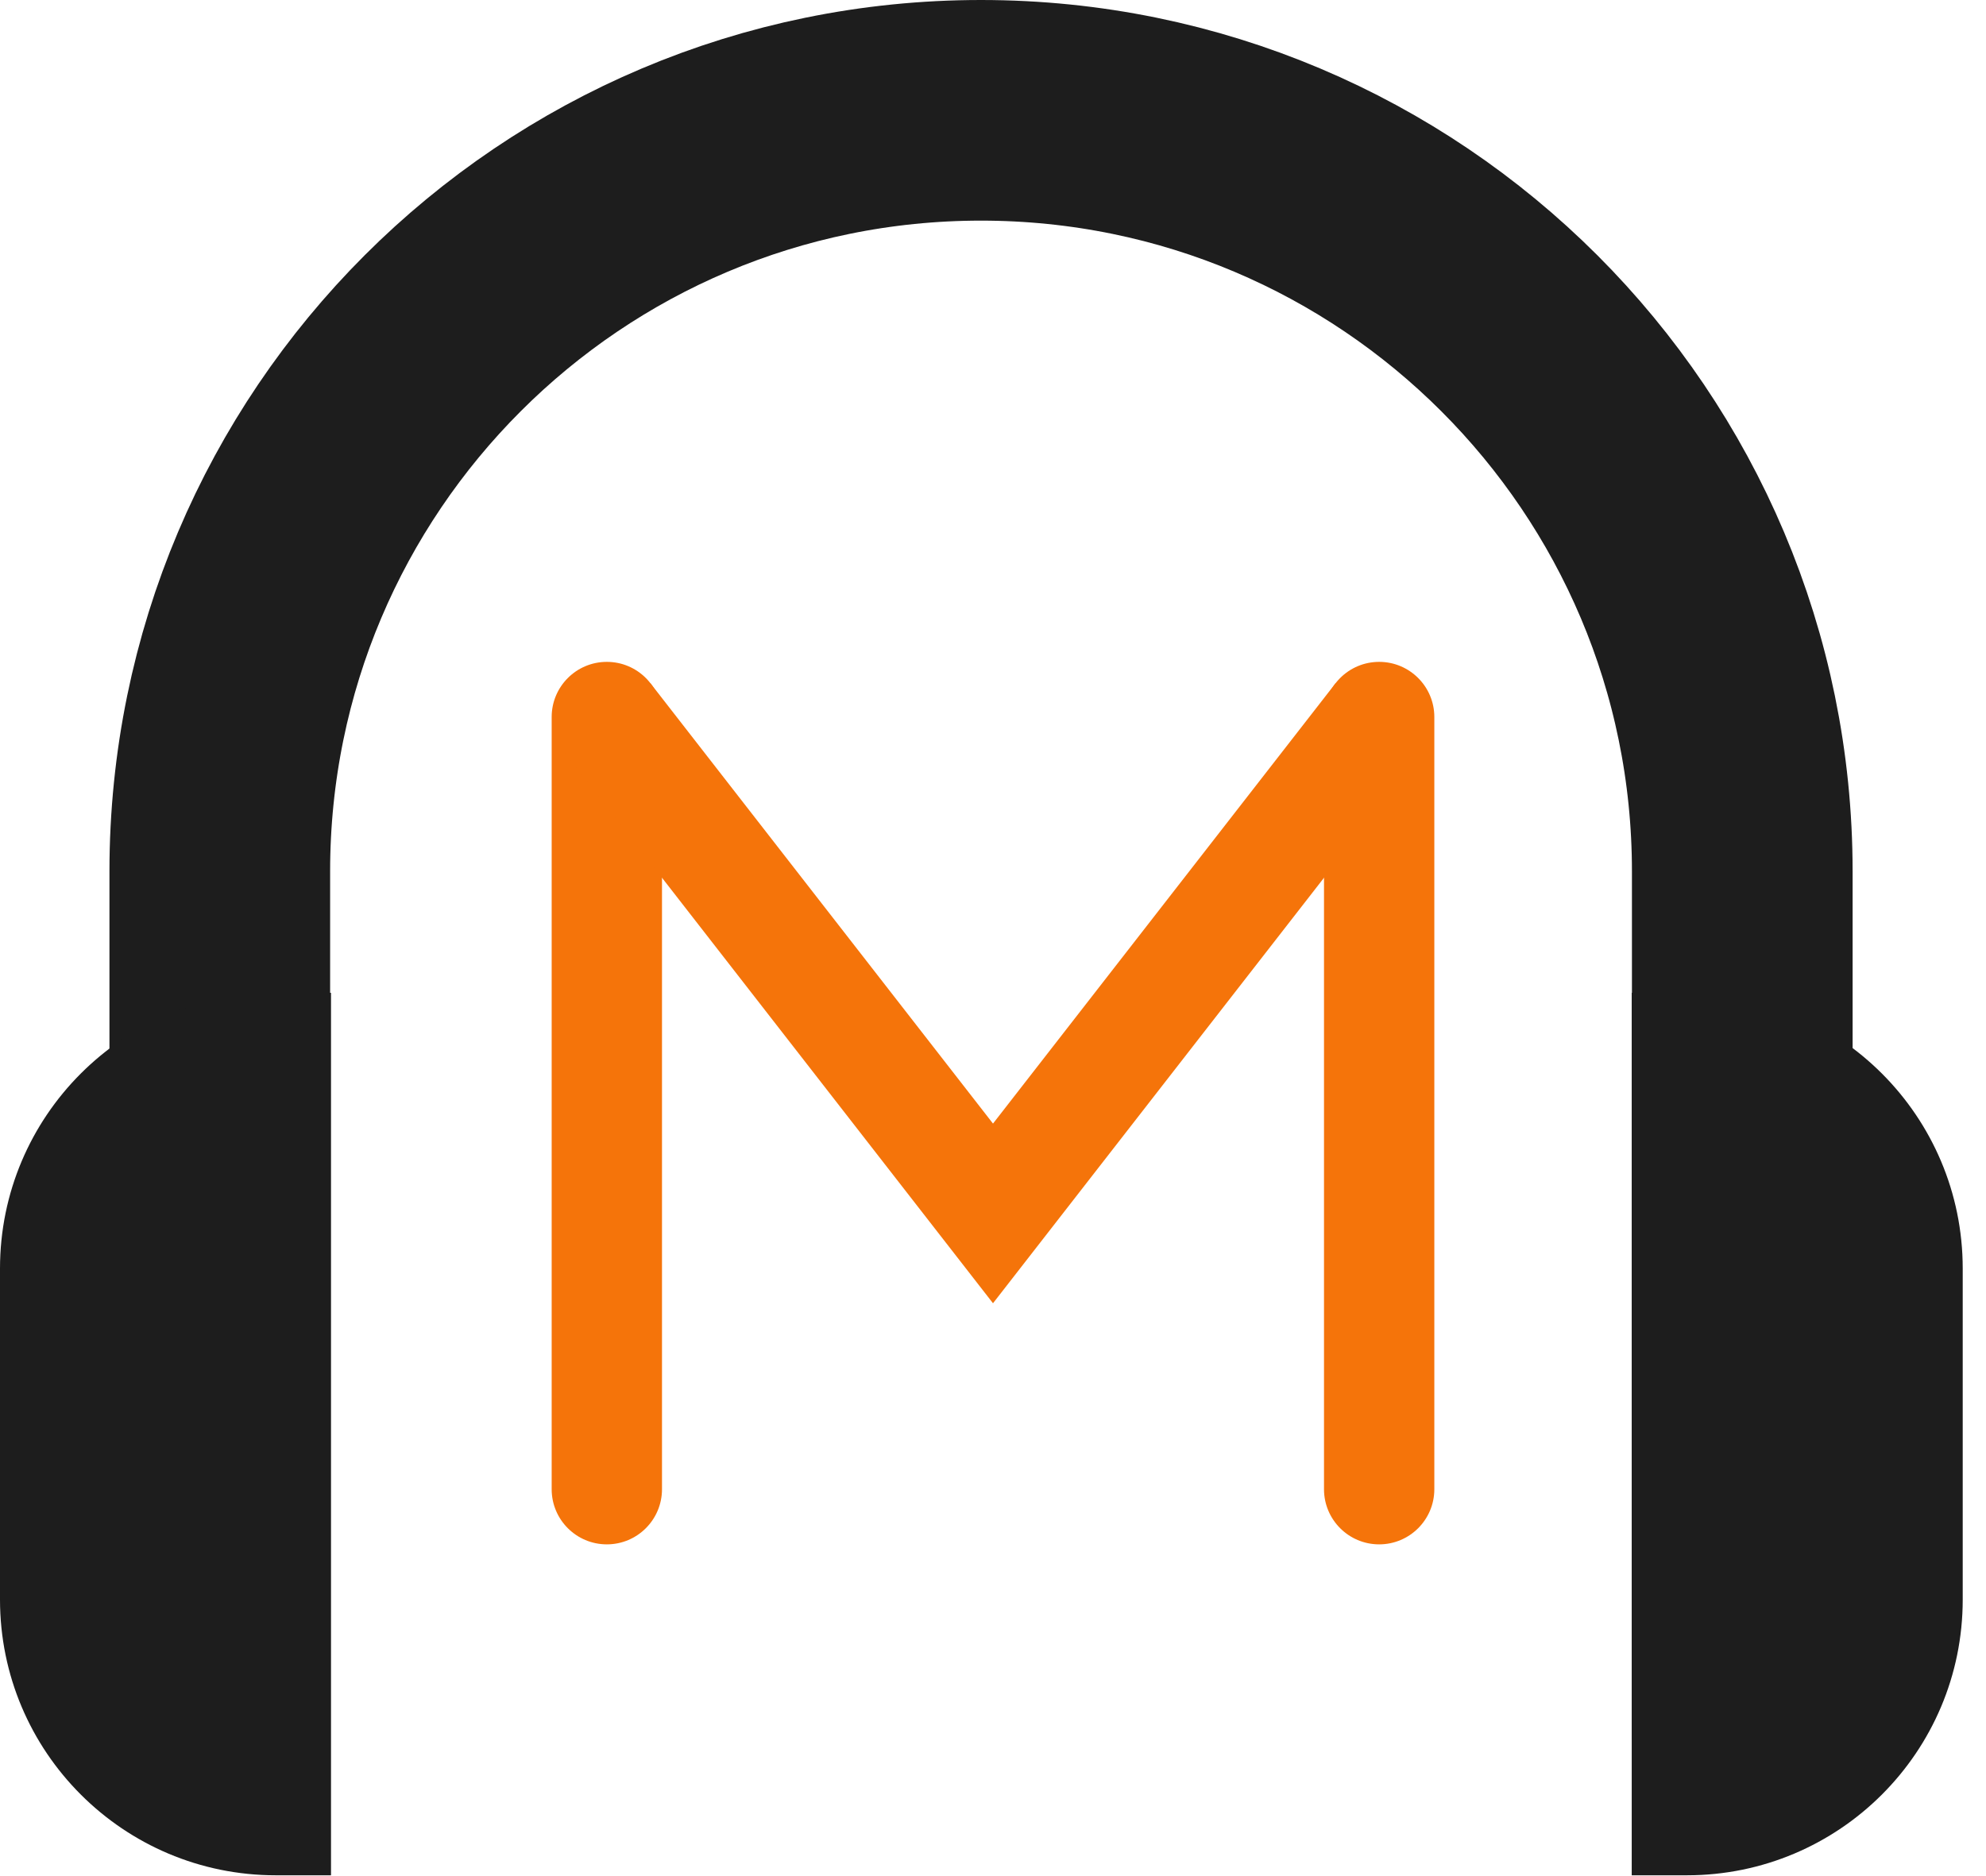
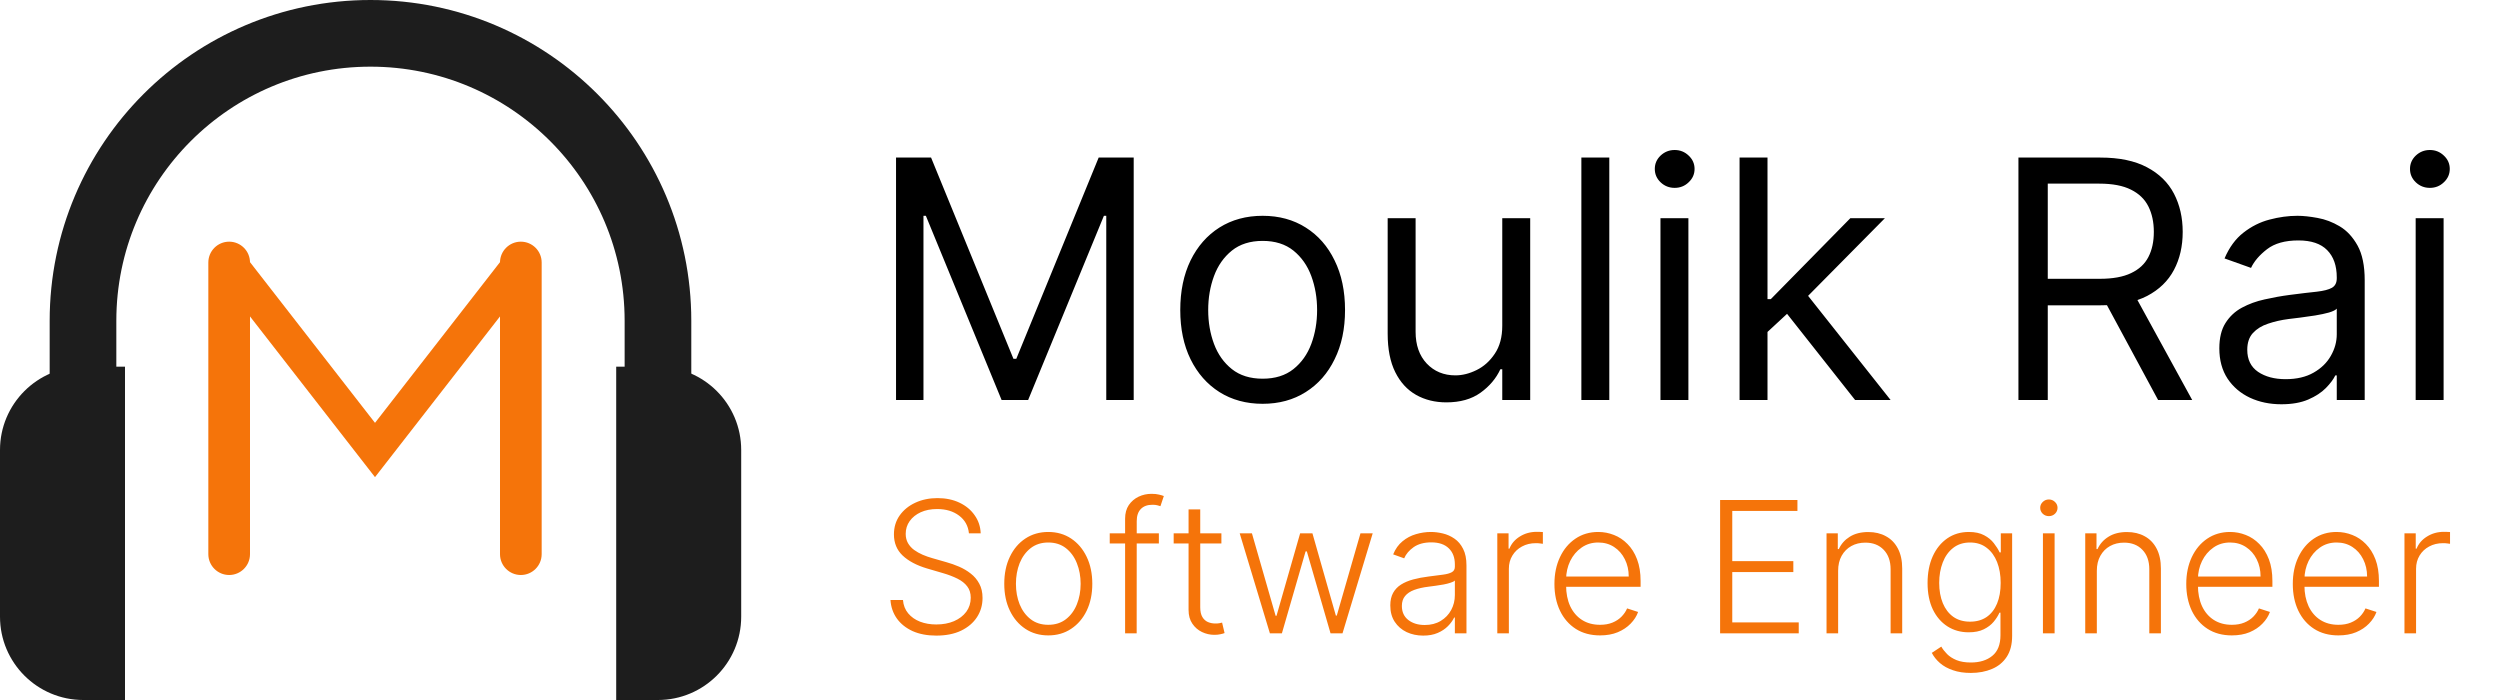
- <svg xmlns="http://www.w3.org/2000/svg" width="18" height="17" viewBox="0 0 18 17" fill="none">
-   <path d="M15.791 15.769V7.899C15.791 4.089 12.702 1 8.891 1V1C5.081 1 1.992 4.089 1.992 7.899V15.769" stroke="#1D1D1D" stroke-width="2" />
-   <path d="M3 17H2.5C1.119 17 0 15.881 0 14.5V11.5C0 10.119 1.119 9 2.5 9H3V17Z" fill="#1D1D1D" />
-   <path d="M14.789 9H15.289C16.67 9 17.789 10.119 17.789 11.5V14.5C17.789 15.881 16.67 17 15.289 17H14.789V9Z" fill="#1D1D1D" />
-   <rect x="5" y="6" width="1" height="8" rx="0.5" fill="#F5740A" />
-   <rect x="12" y="6" width="1" height="8" rx="0.5" fill="#F5740A" />
-   <path d="M12.5 6.5L9 11L5.5 6.5" stroke="#F5740A" />
+ <svg xmlns="http://www.w3.org/2000/svg" width="75" height="21" viewBox="0 0 75 21" fill="none">
+   <path d="M19.739 19.462V9.624C19.739 4.861 15.877 1 11.114 1V1C6.351 1 2.49 4.861 2.49 9.624V19.462" stroke="#1D1D1D" stroke-width="2" />
+   <path d="M3.75 21H2.5C1.119 21 0 19.881 0 18.5V13.5C0 12.119 1.119 11 2.5 11H3.75V21Z" fill="#1D1D1D" />
+   <path d="M18.486 11H19.736C21.117 11 22.236 12.119 22.236 13.5V18.5C22.236 19.881 21.117 21 19.736 21H18.486V11Z" fill="#1D1D1D" />
+   <rect x="6.25" y="7.25" width="1.25" height="10" rx="0.625" fill="#F5740A" />
+   <rect x="15" y="7.25" width="1.25" height="10" rx="0.625" fill="#F5740A" />
+   <path d="M15.625 7.875L11.25 13.5L6.875 7.875" stroke="#F5740A" />
+   <path d="M26.881 4.727H27.932L30.403 10.764H30.489L32.96 4.727H34.011V12H33.188V6.474H33.117L30.844 12H30.048L27.776 6.474H27.704V12H26.881V4.727ZM37.879 12.114C37.387 12.114 36.955 11.996 36.583 11.762C36.214 11.528 35.925 11.2 35.717 10.778C35.511 10.357 35.408 9.865 35.408 9.301C35.408 8.733 35.511 8.237 35.717 7.813C35.925 7.389 36.214 7.06 36.583 6.826C36.955 6.592 37.387 6.474 37.879 6.474C38.372 6.474 38.803 6.592 39.172 6.826C39.544 7.06 39.833 7.389 40.038 7.813C40.247 8.237 40.351 8.733 40.351 9.301C40.351 9.865 40.247 10.357 40.038 10.778C39.833 11.2 39.544 11.528 39.172 11.762C38.803 11.996 38.372 12.114 37.879 12.114ZM37.879 11.361C38.254 11.361 38.561 11.265 38.803 11.073C39.044 10.881 39.223 10.629 39.339 10.317C39.455 10.004 39.513 9.666 39.513 9.301C39.513 8.937 39.455 8.597 39.339 8.282C39.223 7.967 39.044 7.713 38.803 7.518C38.561 7.324 38.254 7.227 37.879 7.227C37.505 7.227 37.198 7.324 36.956 7.518C36.715 7.713 36.536 7.967 36.42 8.282C36.304 8.597 36.246 8.937 36.246 9.301C36.246 9.666 36.304 10.004 36.42 10.317C36.536 10.629 36.715 10.881 36.956 11.073C37.198 11.265 37.505 11.361 37.879 11.361ZM45.068 9.77V6.545H45.906V12H45.068V11.077H45.011C44.883 11.354 44.684 11.589 44.414 11.783C44.145 11.975 43.804 12.071 43.392 12.071C43.051 12.071 42.748 11.996 42.483 11.847C42.217 11.696 42.009 11.469 41.858 11.165C41.706 10.86 41.63 10.475 41.63 10.011V6.545H42.468V9.955C42.468 10.352 42.58 10.669 42.802 10.906C43.027 11.143 43.314 11.261 43.662 11.261C43.87 11.261 44.082 11.208 44.297 11.102C44.515 10.995 44.697 10.832 44.844 10.611C44.993 10.391 45.068 10.111 45.068 9.77ZM48.279 4.727V12H47.441V4.727H48.279ZM49.814 12V6.545H50.652V12H49.814ZM50.24 5.636C50.077 5.636 49.936 5.581 49.818 5.469C49.702 5.358 49.644 5.224 49.644 5.068C49.644 4.912 49.702 4.778 49.818 4.667C49.936 4.556 50.077 4.5 50.24 4.5C50.403 4.5 50.543 4.556 50.659 4.667C50.778 4.778 50.837 4.912 50.837 5.068C50.837 5.224 50.778 5.358 50.659 5.469C50.543 5.581 50.403 5.636 50.24 5.636ZM52.968 10.011L52.954 8.974H53.124L55.511 6.545H56.548L54.005 9.116H53.934L52.968 10.011ZM52.187 12V4.727H53.025V12H52.187ZM55.653 12L53.522 9.301L54.119 8.719L56.718 12H55.653ZM60.553 12V4.727H63.01C63.578 4.727 64.044 4.824 64.409 5.018C64.774 5.21 65.044 5.474 65.219 5.81C65.394 6.147 65.481 6.529 65.481 6.957C65.481 7.386 65.394 7.766 65.219 8.097C65.044 8.429 64.775 8.689 64.413 8.879C64.05 9.066 63.588 9.159 63.024 9.159H61.035V8.364H62.996C63.384 8.364 63.697 8.307 63.933 8.193C64.172 8.08 64.345 7.919 64.452 7.71C64.561 7.5 64.615 7.249 64.615 6.957C64.615 6.666 64.561 6.412 64.452 6.194C64.343 5.976 64.169 5.808 63.93 5.69C63.691 5.569 63.374 5.509 62.981 5.509H61.433V12H60.553ZM63.976 8.733L65.766 12H64.743L62.981 8.733H63.976ZM68.441 12.128C68.095 12.128 67.781 12.063 67.499 11.932C67.218 11.8 66.994 11.609 66.828 11.361C66.663 11.11 66.58 10.807 66.58 10.452C66.58 10.139 66.641 9.886 66.764 9.692C66.888 9.495 67.052 9.341 67.258 9.23C67.464 9.119 67.691 9.036 67.94 8.982C68.191 8.925 68.443 8.88 68.696 8.847C69.028 8.804 69.296 8.772 69.502 8.751C69.711 8.727 69.862 8.688 69.957 8.634C70.054 8.579 70.103 8.484 70.103 8.349V8.321C70.103 7.971 70.007 7.698 69.815 7.504C69.625 7.31 69.338 7.213 68.952 7.213C68.552 7.213 68.238 7.301 68.011 7.476C67.784 7.651 67.624 7.838 67.531 8.037L66.736 7.753C66.878 7.421 67.067 7.163 67.304 6.979C67.543 6.792 67.804 6.661 68.085 6.588C68.37 6.512 68.649 6.474 68.924 6.474C69.099 6.474 69.3 6.496 69.527 6.538C69.757 6.579 69.978 6.663 70.191 6.79C70.407 6.918 70.585 7.111 70.728 7.369C70.87 7.627 70.941 7.973 70.941 8.406V12H70.103V11.261H70.06C70.003 11.38 69.908 11.506 69.776 11.641C69.643 11.776 69.467 11.891 69.247 11.986C69.026 12.081 68.758 12.128 68.441 12.128ZM68.568 11.375C68.9 11.375 69.179 11.31 69.406 11.18C69.636 11.05 69.809 10.881 69.925 10.675C70.043 10.47 70.103 10.253 70.103 10.026V9.259C70.067 9.301 69.989 9.34 69.868 9.376C69.75 9.409 69.612 9.438 69.456 9.464C69.302 9.488 69.152 9.509 69.005 9.528C68.861 9.545 68.743 9.559 68.654 9.571C68.436 9.599 68.232 9.646 68.043 9.71C67.856 9.771 67.704 9.865 67.588 9.99C67.475 10.113 67.418 10.281 67.418 10.494C67.418 10.786 67.525 11.006 67.741 11.155C67.959 11.302 68.235 11.375 68.568 11.375ZM72.47 12V6.545H73.308V12H72.47ZM72.896 5.636C72.733 5.636 72.592 5.581 72.474 5.469C72.358 5.358 72.3 5.224 72.3 5.068C72.3 4.912 72.358 4.778 72.474 4.667C72.592 4.556 72.733 4.5 72.896 4.5C73.06 4.5 73.199 4.556 73.315 4.667C73.434 4.778 73.493 4.912 73.493 5.068C73.493 5.224 73.434 5.358 73.315 5.469C73.199 5.581 73.06 5.636 72.896 5.636Z" fill="black" />
+   <path d="M29.068 16C29.046 15.777 28.947 15.6 28.773 15.469C28.598 15.337 28.379 15.271 28.114 15.271C27.928 15.271 27.764 15.303 27.622 15.367C27.482 15.431 27.371 15.52 27.29 15.633C27.211 15.745 27.171 15.872 27.171 16.016C27.171 16.121 27.194 16.213 27.239 16.293C27.285 16.372 27.346 16.441 27.423 16.498C27.501 16.554 27.587 16.602 27.681 16.643C27.776 16.683 27.872 16.717 27.968 16.744L28.39 16.865C28.517 16.9 28.645 16.945 28.773 17C28.9 17.055 29.017 17.124 29.122 17.207C29.229 17.289 29.314 17.39 29.378 17.51C29.443 17.628 29.476 17.771 29.476 17.938C29.476 18.151 29.421 18.343 29.31 18.514C29.199 18.684 29.04 18.82 28.833 18.92C28.626 19.019 28.378 19.068 28.089 19.068C27.817 19.068 27.581 19.023 27.38 18.934C27.18 18.842 27.022 18.717 26.907 18.557C26.793 18.396 26.728 18.211 26.714 18H27.089C27.102 18.158 27.154 18.291 27.245 18.4C27.337 18.51 27.455 18.593 27.601 18.65C27.747 18.706 27.909 18.734 28.089 18.734C28.288 18.734 28.465 18.701 28.62 18.635C28.777 18.567 28.899 18.473 28.988 18.354C29.077 18.232 29.122 18.092 29.122 17.932C29.122 17.796 29.087 17.683 29.017 17.592C28.947 17.499 28.848 17.422 28.722 17.359C28.597 17.297 28.452 17.241 28.286 17.193L27.808 17.053C27.494 16.959 27.251 16.829 27.077 16.664C26.904 16.499 26.818 16.288 26.818 16.031C26.818 15.816 26.875 15.628 26.989 15.465C27.105 15.301 27.262 15.173 27.458 15.082C27.656 14.99 27.878 14.943 28.124 14.943C28.373 14.943 28.593 14.989 28.784 15.08C28.976 15.171 29.128 15.297 29.239 15.457C29.353 15.616 29.413 15.797 29.421 16H29.068ZM31.448 19.062C31.189 19.062 30.96 18.997 30.761 18.865C30.563 18.734 30.408 18.552 30.296 18.32C30.184 18.087 30.128 17.818 30.128 17.514C30.128 17.206 30.184 16.936 30.296 16.703C30.408 16.469 30.563 16.287 30.761 16.156C30.96 16.025 31.189 15.959 31.448 15.959C31.708 15.959 31.936 16.025 32.134 16.156C32.332 16.288 32.487 16.47 32.599 16.703C32.712 16.936 32.769 17.206 32.769 17.514C32.769 17.818 32.713 18.087 32.601 18.32C32.489 18.552 32.333 18.734 32.134 18.865C31.936 18.997 31.708 19.062 31.448 19.062ZM31.448 18.744C31.657 18.744 31.833 18.688 31.978 18.576C32.122 18.464 32.232 18.315 32.306 18.129C32.381 17.943 32.419 17.738 32.419 17.514C32.419 17.29 32.381 17.084 32.306 16.896C32.232 16.709 32.122 16.559 31.978 16.445C31.833 16.332 31.657 16.275 31.448 16.275C31.241 16.275 31.065 16.332 30.919 16.445C30.775 16.559 30.665 16.709 30.589 16.896C30.515 17.084 30.478 17.29 30.478 17.514C30.478 17.738 30.515 17.943 30.589 18.129C30.665 18.315 30.775 18.464 30.919 18.576C31.064 18.688 31.24 18.744 31.448 18.744ZM34.766 16V16.303H33.292V16H34.766ZM33.753 19V15.56C33.753 15.399 33.79 15.263 33.864 15.152C33.94 15.042 34.038 14.958 34.159 14.9C34.28 14.843 34.408 14.815 34.544 14.815C34.635 14.815 34.71 14.822 34.77 14.838C34.831 14.852 34.88 14.867 34.915 14.881L34.813 15.185C34.787 15.178 34.755 15.169 34.718 15.158C34.68 15.148 34.632 15.143 34.575 15.143C34.424 15.143 34.307 15.185 34.225 15.27C34.143 15.354 34.102 15.475 34.102 15.633L34.1 19H33.753ZM36.642 16V16.303H35.21V16H36.642ZM35.657 15.281H36.007V18.217C36.007 18.342 36.029 18.44 36.072 18.512C36.114 18.582 36.17 18.632 36.239 18.662C36.309 18.691 36.382 18.705 36.46 18.705C36.506 18.705 36.545 18.703 36.577 18.697C36.61 18.691 36.639 18.684 36.663 18.678L36.737 18.992C36.704 19.005 36.662 19.017 36.612 19.027C36.563 19.039 36.502 19.045 36.429 19.045C36.301 19.045 36.178 19.017 36.06 18.961C35.943 18.905 35.846 18.822 35.771 18.711C35.695 18.6 35.657 18.463 35.657 18.299V15.281ZM38.097 19L37.191 16H37.558L38.269 18.475H38.295L39.004 16H39.373L40.076 18.469H40.103L40.814 16H41.181L40.275 19H39.916L39.205 16.541H39.168L38.457 19H38.097ZM42.695 19.068C42.514 19.068 42.349 19.033 42.199 18.963C42.049 18.891 41.93 18.788 41.842 18.654C41.753 18.519 41.709 18.355 41.709 18.162C41.709 18.014 41.737 17.889 41.793 17.787C41.849 17.686 41.928 17.602 42.031 17.537C42.134 17.472 42.256 17.421 42.396 17.383C42.537 17.345 42.692 17.316 42.861 17.295C43.029 17.274 43.171 17.256 43.287 17.24C43.404 17.225 43.493 17.2 43.554 17.166C43.616 17.132 43.646 17.078 43.646 17.002V16.932C43.646 16.727 43.585 16.566 43.463 16.449C43.342 16.331 43.167 16.271 42.939 16.271C42.723 16.271 42.547 16.319 42.41 16.414C42.275 16.509 42.179 16.621 42.125 16.75L41.795 16.631C41.862 16.467 41.956 16.336 42.076 16.238C42.196 16.139 42.33 16.068 42.478 16.025C42.627 15.981 42.777 15.959 42.929 15.959C43.044 15.959 43.163 15.974 43.287 16.004C43.412 16.034 43.528 16.086 43.635 16.16C43.741 16.233 43.828 16.335 43.894 16.467C43.961 16.597 43.994 16.762 43.994 16.963V19H43.646V18.525H43.625C43.583 18.614 43.521 18.7 43.439 18.783C43.357 18.866 43.254 18.935 43.131 18.988C43.007 19.042 42.862 19.068 42.695 19.068ZM42.742 18.75C42.927 18.75 43.087 18.709 43.222 18.627C43.358 18.545 43.462 18.436 43.535 18.301C43.609 18.164 43.646 18.014 43.646 17.85V17.416C43.62 17.441 43.577 17.463 43.515 17.482C43.456 17.502 43.386 17.52 43.306 17.535C43.228 17.549 43.15 17.562 43.072 17.572C42.994 17.583 42.924 17.592 42.861 17.6C42.692 17.62 42.547 17.653 42.428 17.697C42.308 17.741 42.216 17.803 42.152 17.881C42.088 17.958 42.056 18.057 42.056 18.178C42.056 18.36 42.121 18.501 42.252 18.602C42.382 18.701 42.545 18.75 42.742 18.75ZM44.919 19V16H45.257V16.461H45.282C45.342 16.31 45.446 16.188 45.594 16.096C45.744 16.002 45.913 15.955 46.102 15.955C46.131 15.955 46.163 15.956 46.198 15.957C46.233 15.958 46.263 15.96 46.286 15.961V16.314C46.27 16.312 46.243 16.308 46.204 16.303C46.165 16.297 46.123 16.295 46.077 16.295C45.921 16.295 45.781 16.328 45.659 16.395C45.538 16.46 45.442 16.55 45.372 16.666C45.301 16.782 45.266 16.914 45.266 17.062V19H44.919ZM48.001 19.062C47.721 19.062 47.479 18.997 47.274 18.867C47.07 18.736 46.911 18.554 46.8 18.322C46.689 18.089 46.633 17.821 46.633 17.518C46.633 17.215 46.689 16.947 46.8 16.713C46.911 16.477 47.066 16.293 47.263 16.16C47.46 16.026 47.689 15.959 47.948 15.959C48.111 15.959 48.268 15.989 48.419 16.049C48.57 16.107 48.705 16.198 48.825 16.32C48.946 16.441 49.042 16.594 49.112 16.779C49.182 16.963 49.218 17.18 49.218 17.432V17.604H46.874V17.297H48.862C48.862 17.104 48.823 16.931 48.745 16.777C48.668 16.622 48.561 16.5 48.423 16.41C48.286 16.32 48.128 16.275 47.948 16.275C47.758 16.275 47.591 16.326 47.446 16.428C47.301 16.529 47.188 16.663 47.106 16.83C47.026 16.997 46.984 17.179 46.983 17.377V17.561C46.983 17.799 47.024 18.007 47.106 18.186C47.19 18.363 47.307 18.5 47.46 18.598C47.612 18.695 47.792 18.744 48.001 18.744C48.143 18.744 48.267 18.722 48.374 18.678C48.482 18.634 48.572 18.574 48.645 18.5C48.719 18.424 48.776 18.342 48.813 18.252L49.143 18.359C49.098 18.486 49.023 18.602 48.919 18.709C48.816 18.816 48.687 18.902 48.532 18.967C48.378 19.031 48.201 19.062 48.001 19.062ZM51.603 19V15H53.923V15.328H51.968V16.834H53.8V17.162H51.968V18.672H53.962V19H51.603ZM55.144 17.125V19H54.796V16H55.134V16.471H55.165C55.236 16.317 55.345 16.194 55.493 16.102C55.643 16.008 55.828 15.961 56.048 15.961C56.25 15.961 56.427 16.003 56.579 16.088C56.733 16.171 56.852 16.294 56.937 16.457C57.023 16.62 57.066 16.82 57.066 17.057V19H56.718V17.078C56.718 16.832 56.649 16.637 56.511 16.494C56.374 16.351 56.191 16.279 55.96 16.279C55.803 16.279 55.663 16.313 55.54 16.381C55.418 16.449 55.321 16.546 55.249 16.674C55.179 16.8 55.144 16.951 55.144 17.125ZM59.126 20.188C58.921 20.188 58.742 20.161 58.589 20.107C58.435 20.055 58.305 19.984 58.2 19.893C58.094 19.801 58.013 19.699 57.954 19.586L58.239 19.398C58.282 19.474 58.339 19.548 58.411 19.621C58.484 19.694 58.578 19.755 58.694 19.803C58.811 19.851 58.955 19.875 59.126 19.875C59.391 19.875 59.606 19.809 59.768 19.676C59.932 19.543 60.014 19.337 60.014 19.057V18.381H59.983C59.943 18.472 59.885 18.563 59.809 18.654C59.734 18.744 59.635 18.819 59.513 18.879C59.391 18.939 59.241 18.969 59.061 18.969C58.822 18.969 58.609 18.91 58.423 18.791C58.238 18.672 58.092 18.503 57.985 18.283C57.88 18.062 57.827 17.798 57.827 17.492C57.827 17.189 57.878 16.922 57.981 16.691C58.085 16.461 58.231 16.281 58.417 16.152C58.603 16.023 58.82 15.959 59.067 15.959C59.251 15.959 59.403 15.992 59.524 16.057C59.645 16.12 59.742 16.2 59.815 16.295C59.889 16.39 59.947 16.482 59.989 16.572H60.024V16H60.364V19.078C60.364 19.332 60.31 19.541 60.202 19.705C60.094 19.869 59.947 19.99 59.761 20.068C59.574 20.148 59.363 20.188 59.126 20.188ZM59.102 18.65C59.295 18.65 59.46 18.604 59.596 18.512C59.733 18.418 59.838 18.284 59.911 18.109C59.984 17.935 60.02 17.727 60.02 17.486C60.02 17.252 59.984 17.044 59.913 16.863C59.841 16.681 59.737 16.538 59.6 16.434C59.465 16.328 59.299 16.275 59.102 16.275C58.902 16.275 58.733 16.329 58.594 16.438C58.456 16.546 58.352 16.691 58.282 16.875C58.212 17.057 58.176 17.261 58.176 17.486C58.176 17.715 58.212 17.918 58.284 18.094C58.356 18.268 58.46 18.405 58.598 18.504C58.736 18.602 58.904 18.65 59.102 18.65ZM61.288 19V16H61.638V19H61.288ZM61.466 15.484C61.394 15.484 61.333 15.46 61.282 15.412C61.232 15.363 61.206 15.303 61.206 15.234C61.206 15.165 61.232 15.107 61.282 15.059C61.333 15.009 61.394 14.984 61.466 14.984C61.538 14.984 61.599 15.009 61.65 15.059C61.7 15.107 61.726 15.165 61.726 15.234C61.726 15.303 61.7 15.363 61.65 15.412C61.599 15.46 61.538 15.484 61.466 15.484ZM62.905 17.125V19H62.557V16H62.895V16.471H62.926C62.997 16.317 63.106 16.194 63.255 16.102C63.404 16.008 63.589 15.961 63.809 15.961C64.011 15.961 64.188 16.003 64.341 16.088C64.494 16.171 64.613 16.294 64.698 16.457C64.784 16.62 64.827 16.82 64.827 17.057V19H64.479V17.078C64.479 16.832 64.41 16.637 64.272 16.494C64.135 16.351 63.952 16.279 63.721 16.279C63.564 16.279 63.424 16.313 63.301 16.381C63.179 16.449 63.082 16.546 63.011 16.674C62.94 16.8 62.905 16.951 62.905 17.125ZM66.955 19.062C66.675 19.062 66.433 18.997 66.229 18.867C66.024 18.736 65.866 18.554 65.754 18.322C65.644 18.089 65.588 17.821 65.588 17.518C65.588 17.215 65.644 16.947 65.754 16.713C65.866 16.477 66.02 16.293 66.217 16.16C66.415 16.026 66.644 15.959 66.903 15.959C67.065 15.959 67.222 15.989 67.373 16.049C67.524 16.107 67.66 16.198 67.779 16.32C67.901 16.441 67.996 16.594 68.067 16.779C68.137 16.963 68.172 17.18 68.172 17.432V17.604H65.828V17.297H67.817C67.817 17.104 67.778 16.931 67.7 16.777C67.623 16.622 67.515 16.5 67.377 16.41C67.24 16.32 67.082 16.275 66.903 16.275C66.713 16.275 66.545 16.326 66.401 16.428C66.256 16.529 66.143 16.663 66.061 16.83C65.98 16.997 65.939 17.179 65.938 17.377V17.561C65.938 17.799 65.979 18.007 66.061 18.186C66.144 18.363 66.262 18.5 66.414 18.598C66.567 18.695 66.747 18.744 66.955 18.744C67.097 18.744 67.222 18.722 67.328 18.678C67.436 18.634 67.527 18.574 67.6 18.5C67.674 18.424 67.73 18.342 67.768 18.252L68.098 18.359C68.052 18.486 67.978 18.602 67.873 18.709C67.77 18.816 67.641 18.902 67.487 18.967C67.333 19.031 67.156 19.062 66.955 19.062ZM70.151 19.062C69.871 19.062 69.629 18.997 69.425 18.867C69.22 18.736 69.062 18.554 68.95 18.322C68.839 18.089 68.784 17.821 68.784 17.518C68.784 17.215 68.839 16.947 68.95 16.713C69.062 16.477 69.216 16.293 69.413 16.16C69.611 16.026 69.839 15.959 70.098 15.959C70.261 15.959 70.418 15.989 70.569 16.049C70.72 16.107 70.856 16.198 70.975 16.32C71.096 16.441 71.192 16.594 71.263 16.779C71.333 16.963 71.368 17.18 71.368 17.432V17.604H69.024V17.297H71.013C71.013 17.104 70.973 16.931 70.895 16.777C70.818 16.622 70.711 16.5 70.573 16.41C70.436 16.32 70.278 16.275 70.098 16.275C69.908 16.275 69.741 16.326 69.596 16.428C69.452 16.529 69.339 16.663 69.257 16.83C69.176 16.997 69.135 17.179 69.133 17.377V17.561C69.133 17.799 69.175 18.007 69.257 18.186C69.34 18.363 69.458 18.5 69.61 18.598C69.763 18.695 69.943 18.744 70.151 18.744C70.293 18.744 70.417 18.722 70.524 18.678C70.632 18.634 70.723 18.574 70.796 18.5C70.87 18.424 70.926 18.342 70.964 18.252L71.294 18.359C71.248 18.486 71.173 18.602 71.069 18.709C70.966 18.816 70.837 18.902 70.682 18.967C70.529 19.031 70.352 19.062 70.151 19.062ZM72.134 19V16H72.472V16.461H72.497C72.557 16.31 72.661 16.188 72.81 16.096C72.96 16.002 73.129 15.955 73.318 15.955C73.346 15.955 73.378 15.956 73.413 15.957C73.448 15.958 73.478 15.96 73.501 15.961V16.314C73.486 16.312 73.458 16.308 73.419 16.303C73.38 16.297 73.338 16.295 73.292 16.295C73.136 16.295 72.997 16.328 72.874 16.395C72.753 16.46 72.657 16.55 72.587 16.666C72.517 16.782 72.482 16.914 72.482 17.062V19H72.134Z" fill="#F5740A" />
</svg>
